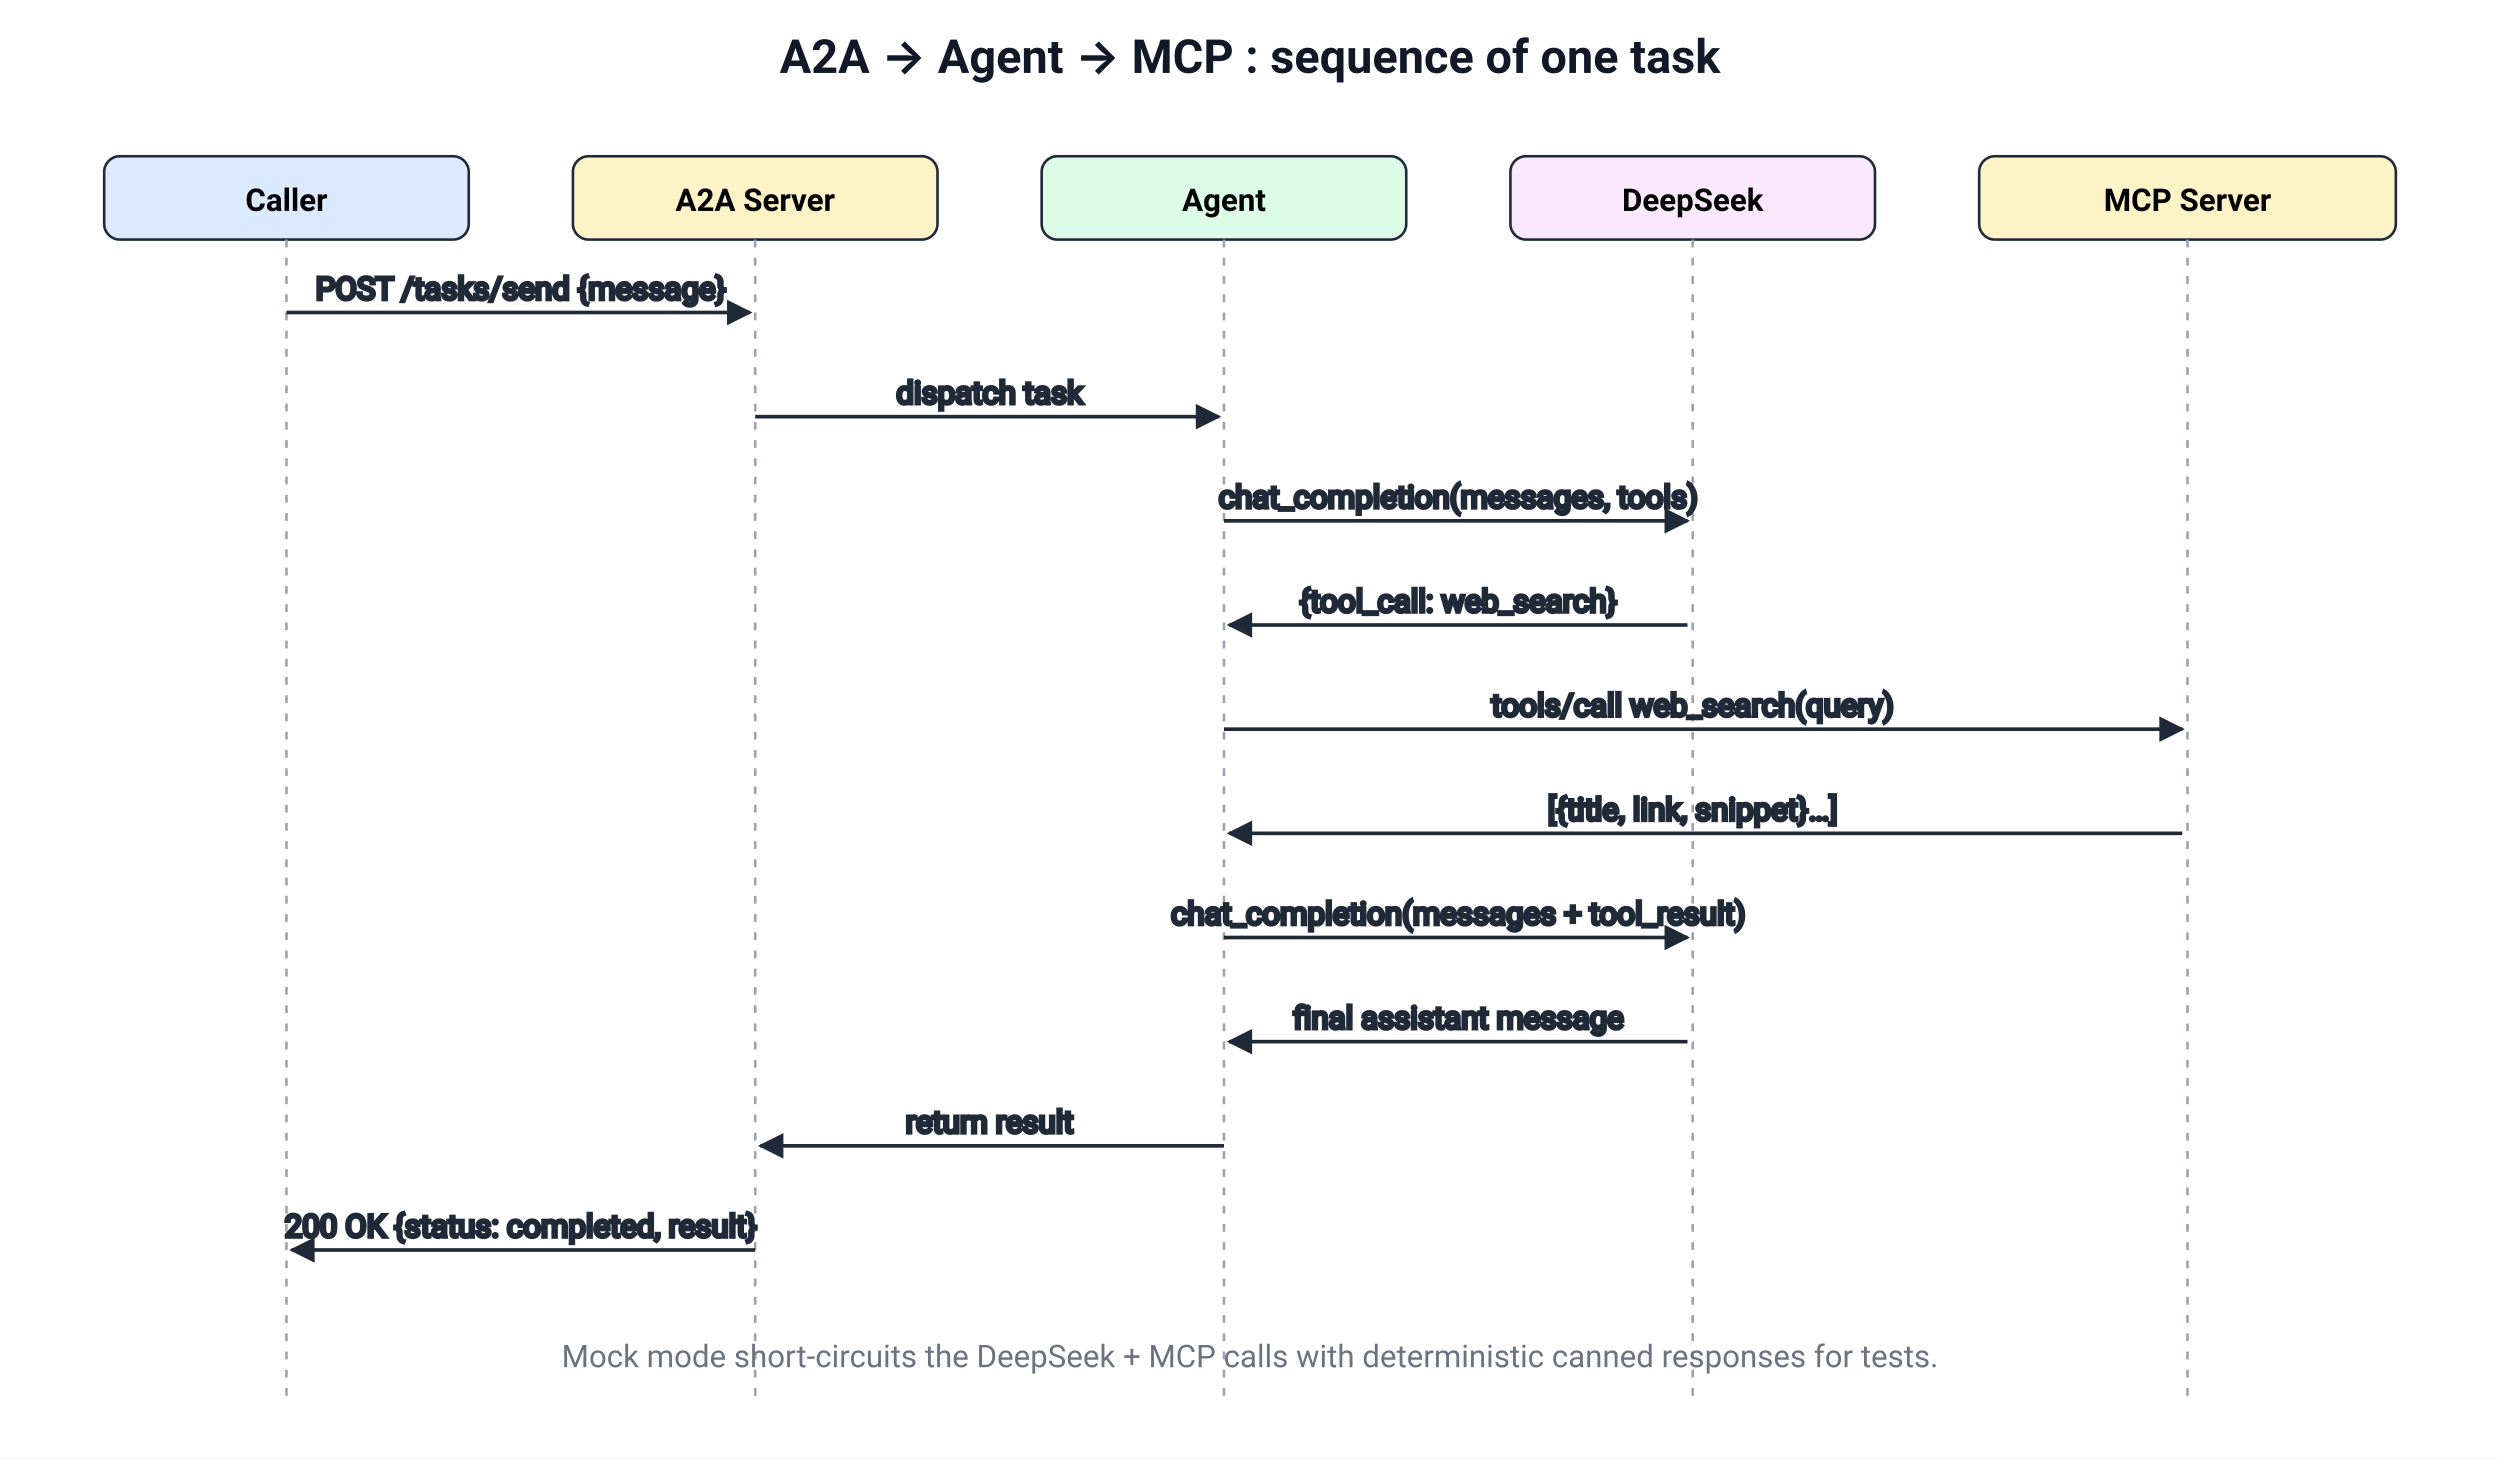
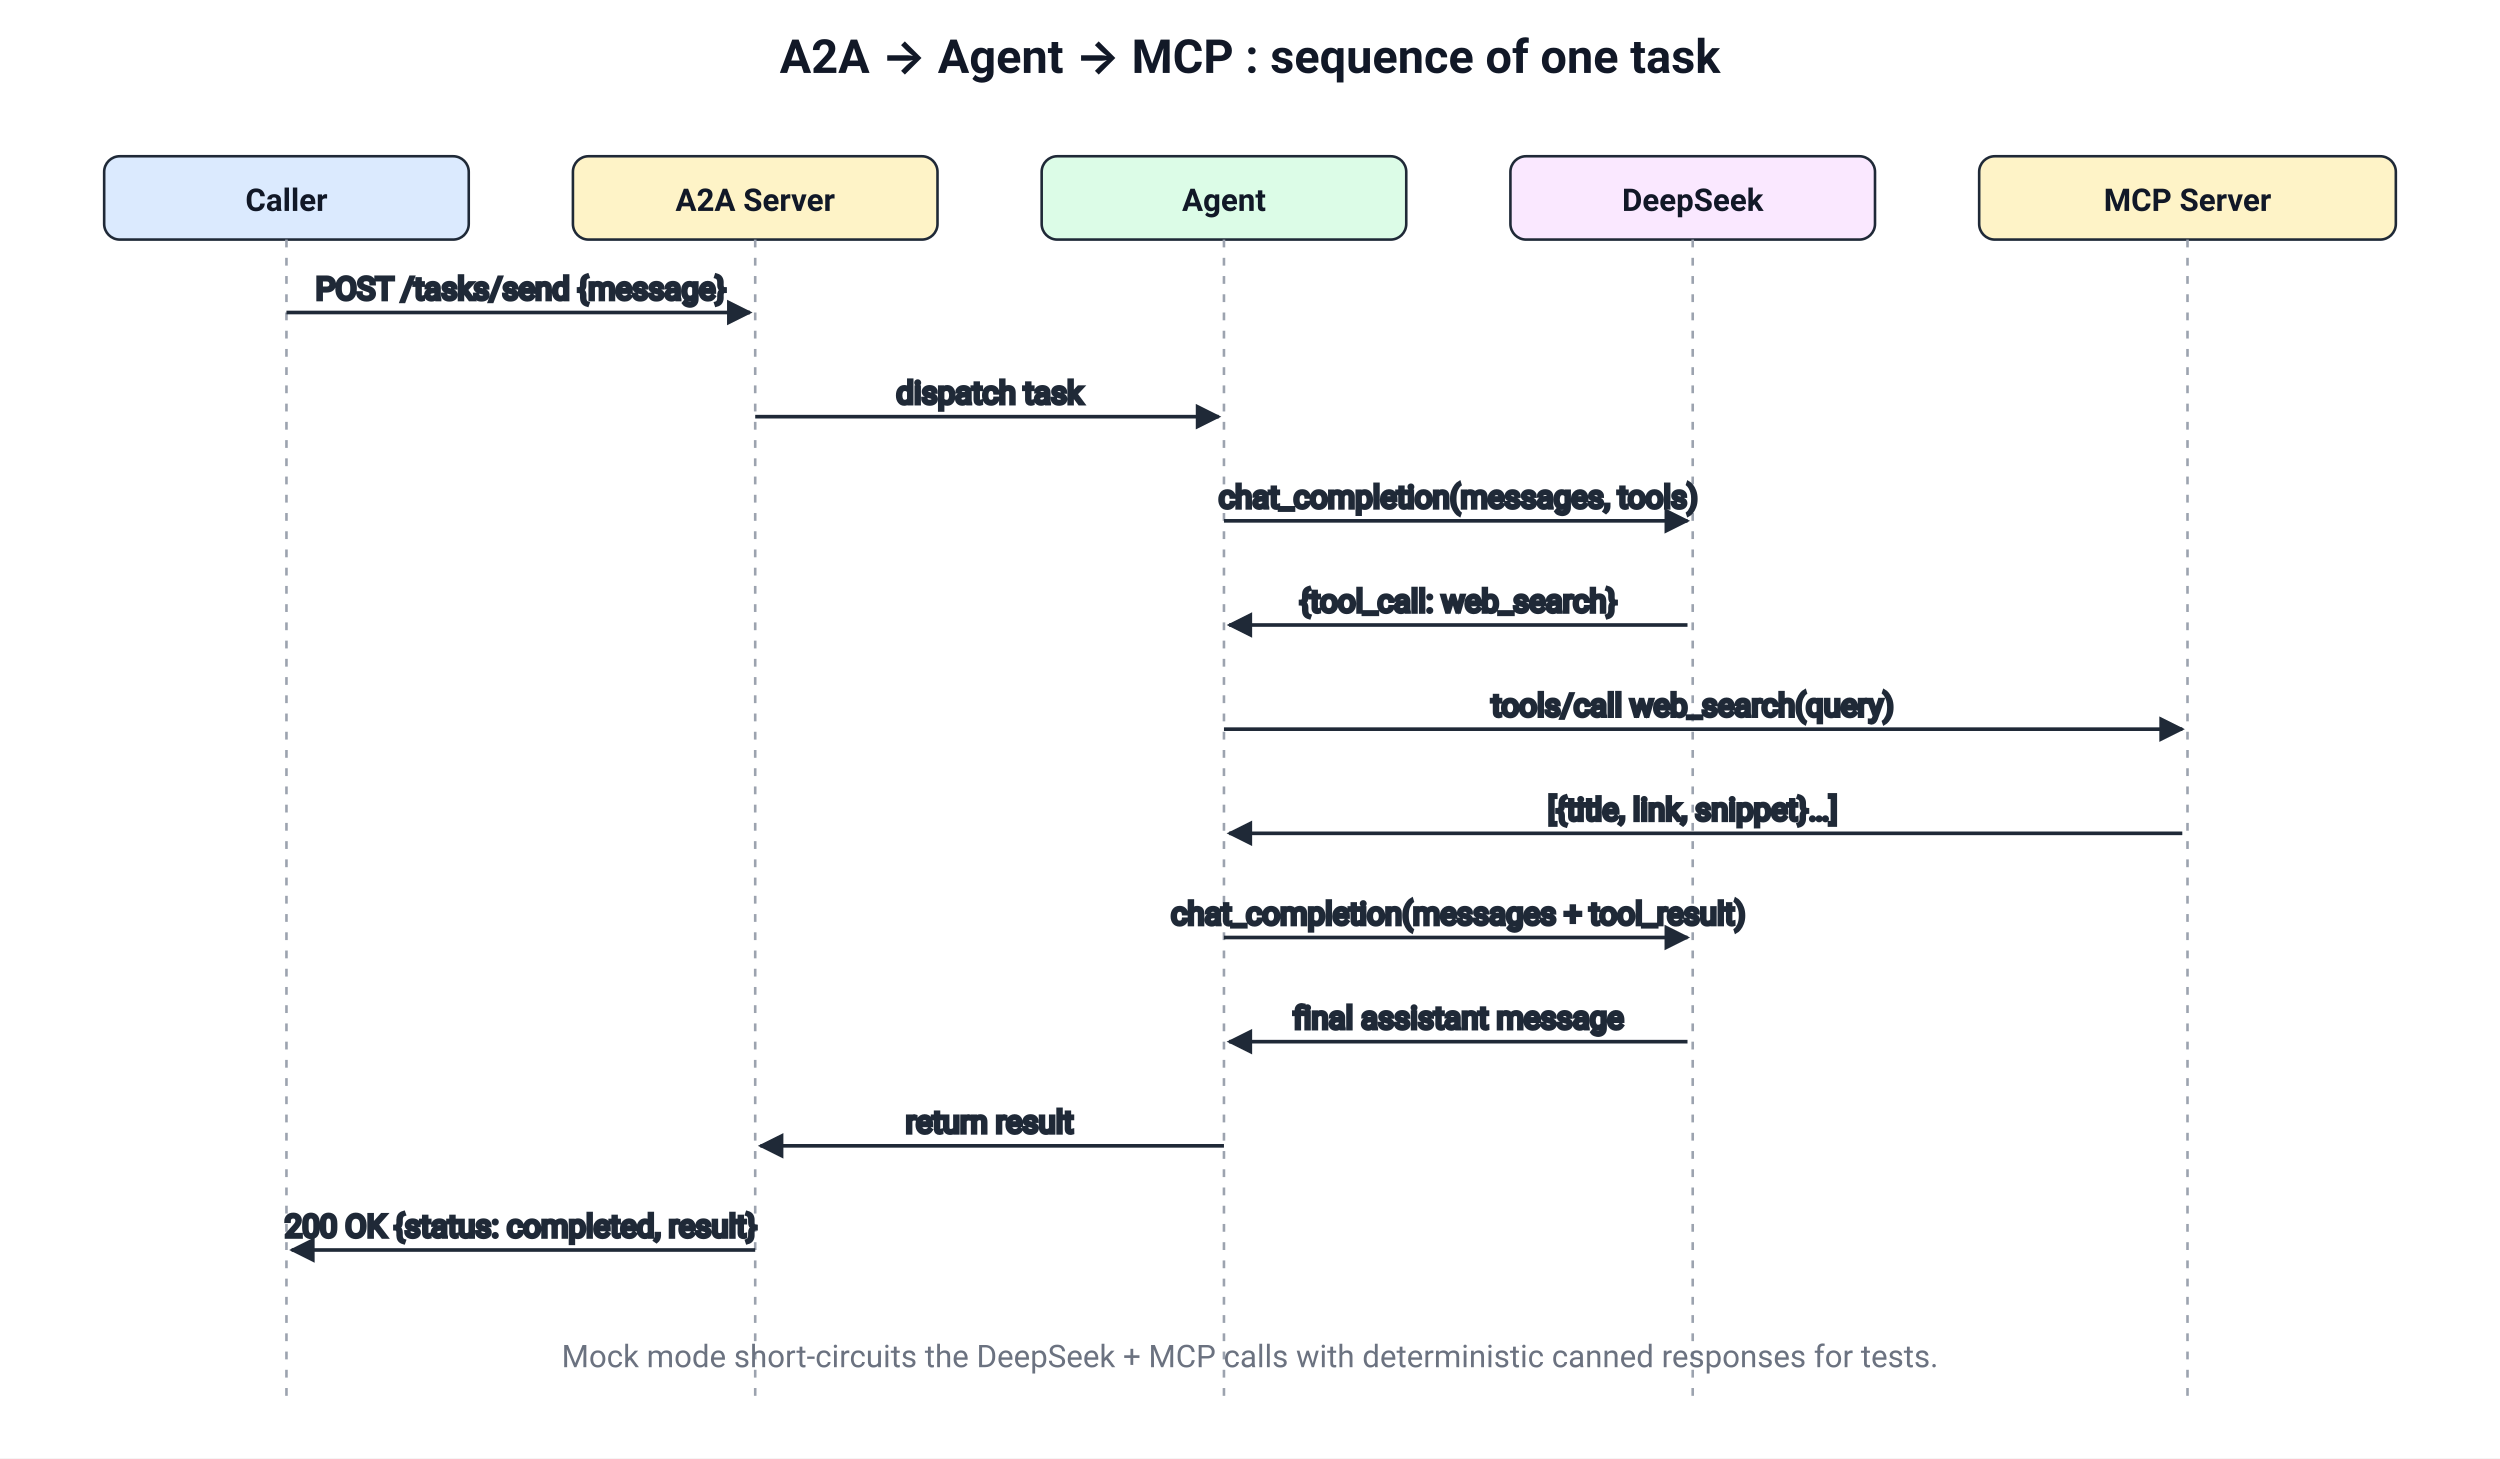
- <svg xmlns="http://www.w3.org/2000/svg" viewBox="0 0 960 560" font-family="-apple-system, system-ui, Segoe UI, Roboto, sans-serif" font-size="12">
-   <rect data-bg="true" width="100%" height="100%" fill="#ffffff" />
+ <svg xmlns="http://www.w3.org/2000/svg" viewBox="0 0 960 560" width="960" height="560" style="background:#ffffff" fill="#111827" font-family="-apple-system, system-ui, Segoe UI, Roboto, sans-serif" font-size="12">
+   <rect data-bg="true" x="0" y="0" width="960" height="560" fill="#ffffff" />
  <defs>
    <marker id="arr2" viewBox="0 0 10 10" refX="9" refY="5" markerWidth="7" markerHeight="7" orient="auto-start-reverse">
      <path d="M0,0 L10,5 L0,10 z" fill="#1f2937" />
    </marker>
  </defs>
  <text x="480" y="28" text-anchor="middle" font-weight="700" font-size="18" fill="#111827">A2A → Agent → MCP : sequence of one task</text>
  <g font-weight="600" text-anchor="middle">
    <rect x="40" y="60" width="140" height="32" rx="6" fill="#dbeafe" stroke="#1f2937" />
-     <text x="110" y="81">Caller</text>
+     <text fill="#111827" x="110" y="81">Caller</text>
    <rect x="220" y="60" width="140" height="32" rx="6" fill="#fef3c7" stroke="#1f2937" />
-     <text x="290" y="81">A2A Server</text>
+     <text fill="#111827" x="290" y="81">A2A Server</text>
    <rect x="400" y="60" width="140" height="32" rx="6" fill="#dcfce7" stroke="#1f2937" />
-     <text x="470" y="81">Agent</text>
+     <text fill="#111827" x="470" y="81">Agent</text>
    <rect x="580" y="60" width="140" height="32" rx="6" fill="#fae8ff" stroke="#1f2937" />
-     <text x="650" y="81">DeepSeek</text>
+     <text fill="#111827" x="650" y="81">DeepSeek</text>
    <rect x="760" y="60" width="160" height="32" rx="6" fill="#fef3c7" stroke="#1f2937" />
-     <text x="840" y="81">MCP Server</text>
+     <text fill="#111827" x="840" y="81">MCP Server</text>
  </g>
  <g stroke="#9ca3af" stroke-width="1" stroke-dasharray="3 4">
    <line x1="110" y1="92" x2="110" y2="540" />
    <line x1="290" y1="92" x2="290" y2="540" />
    <line x1="470" y1="92" x2="470" y2="540" />
    <line x1="650" y1="92" x2="650" y2="540" />
    <line x1="840" y1="92" x2="840" y2="540" />
  </g>
  <g stroke="#1f2937" stroke-width="1.4">
    <line x1="110" y1="120" x2="288" y2="120" marker-end="url(#arr2)" />
    <text x="200" y="115" text-anchor="middle" fill="#1f2937">POST /tasks/send {message}</text>
    <line x1="290" y1="160" x2="468" y2="160" marker-end="url(#arr2)" />
-     <text x="380" y="155" text-anchor="middle">dispatch task</text>
+     <text fill="#111827" x="380" y="155" text-anchor="middle">dispatch task</text>
    <line x1="470" y1="200" x2="648" y2="200" marker-end="url(#arr2)" />
-     <text x="560" y="195" text-anchor="middle">chat_completion(messages, tools)</text>
+     <text fill="#111827" x="560" y="195" text-anchor="middle">chat_completion(messages, tools)</text>
    <line x1="648" y1="240" x2="472" y2="240" marker-end="url(#arr2)" />
-     <text x="560" y="235" text-anchor="middle">{tool_call: web_search}</text>
+     <text fill="#111827" x="560" y="235" text-anchor="middle">{tool_call: web_search}</text>
    <line x1="470" y1="280" x2="838" y2="280" marker-end="url(#arr2)" />
-     <text x="650" y="275" text-anchor="middle">tools/call web_search(query)</text>
+     <text fill="#111827" x="650" y="275" text-anchor="middle">tools/call web_search(query)</text>
    <line x1="838" y1="320" x2="472" y2="320" marker-end="url(#arr2)" />
-     <text x="650" y="315" text-anchor="middle">[{title, link, snippet}…]</text>
+     <text fill="#111827" x="650" y="315" text-anchor="middle">[{title, link, snippet}…]</text>
    <line x1="470" y1="360" x2="648" y2="360" marker-end="url(#arr2)" />
-     <text x="560" y="355" text-anchor="middle">chat_completion(messages + tool_result)</text>
+     <text fill="#111827" x="560" y="355" text-anchor="middle">chat_completion(messages + tool_result)</text>
    <line x1="648" y1="400" x2="472" y2="400" marker-end="url(#arr2)" />
-     <text x="560" y="395" text-anchor="middle">final assistant message</text>
+     <text fill="#111827" x="560" y="395" text-anchor="middle">final assistant message</text>
    <line x1="470" y1="440" x2="292" y2="440" marker-end="url(#arr2)" />
-     <text x="380" y="435" text-anchor="middle">return result</text>
+     <text fill="#111827" x="380" y="435" text-anchor="middle">return result</text>
    <line x1="290" y1="480" x2="112" y2="480" marker-end="url(#arr2)" />
-     <text x="200" y="475" text-anchor="middle">200 OK {status: completed, result}</text>
+     <text fill="#111827" x="200" y="475" text-anchor="middle">200 OK {status: completed, result}</text>
  </g>
  <text x="480" y="525" text-anchor="middle" fill="#6b7280">Mock mode short-circuits the DeepSeek + MCP calls with deterministic canned responses for tests.</text>
</svg>
